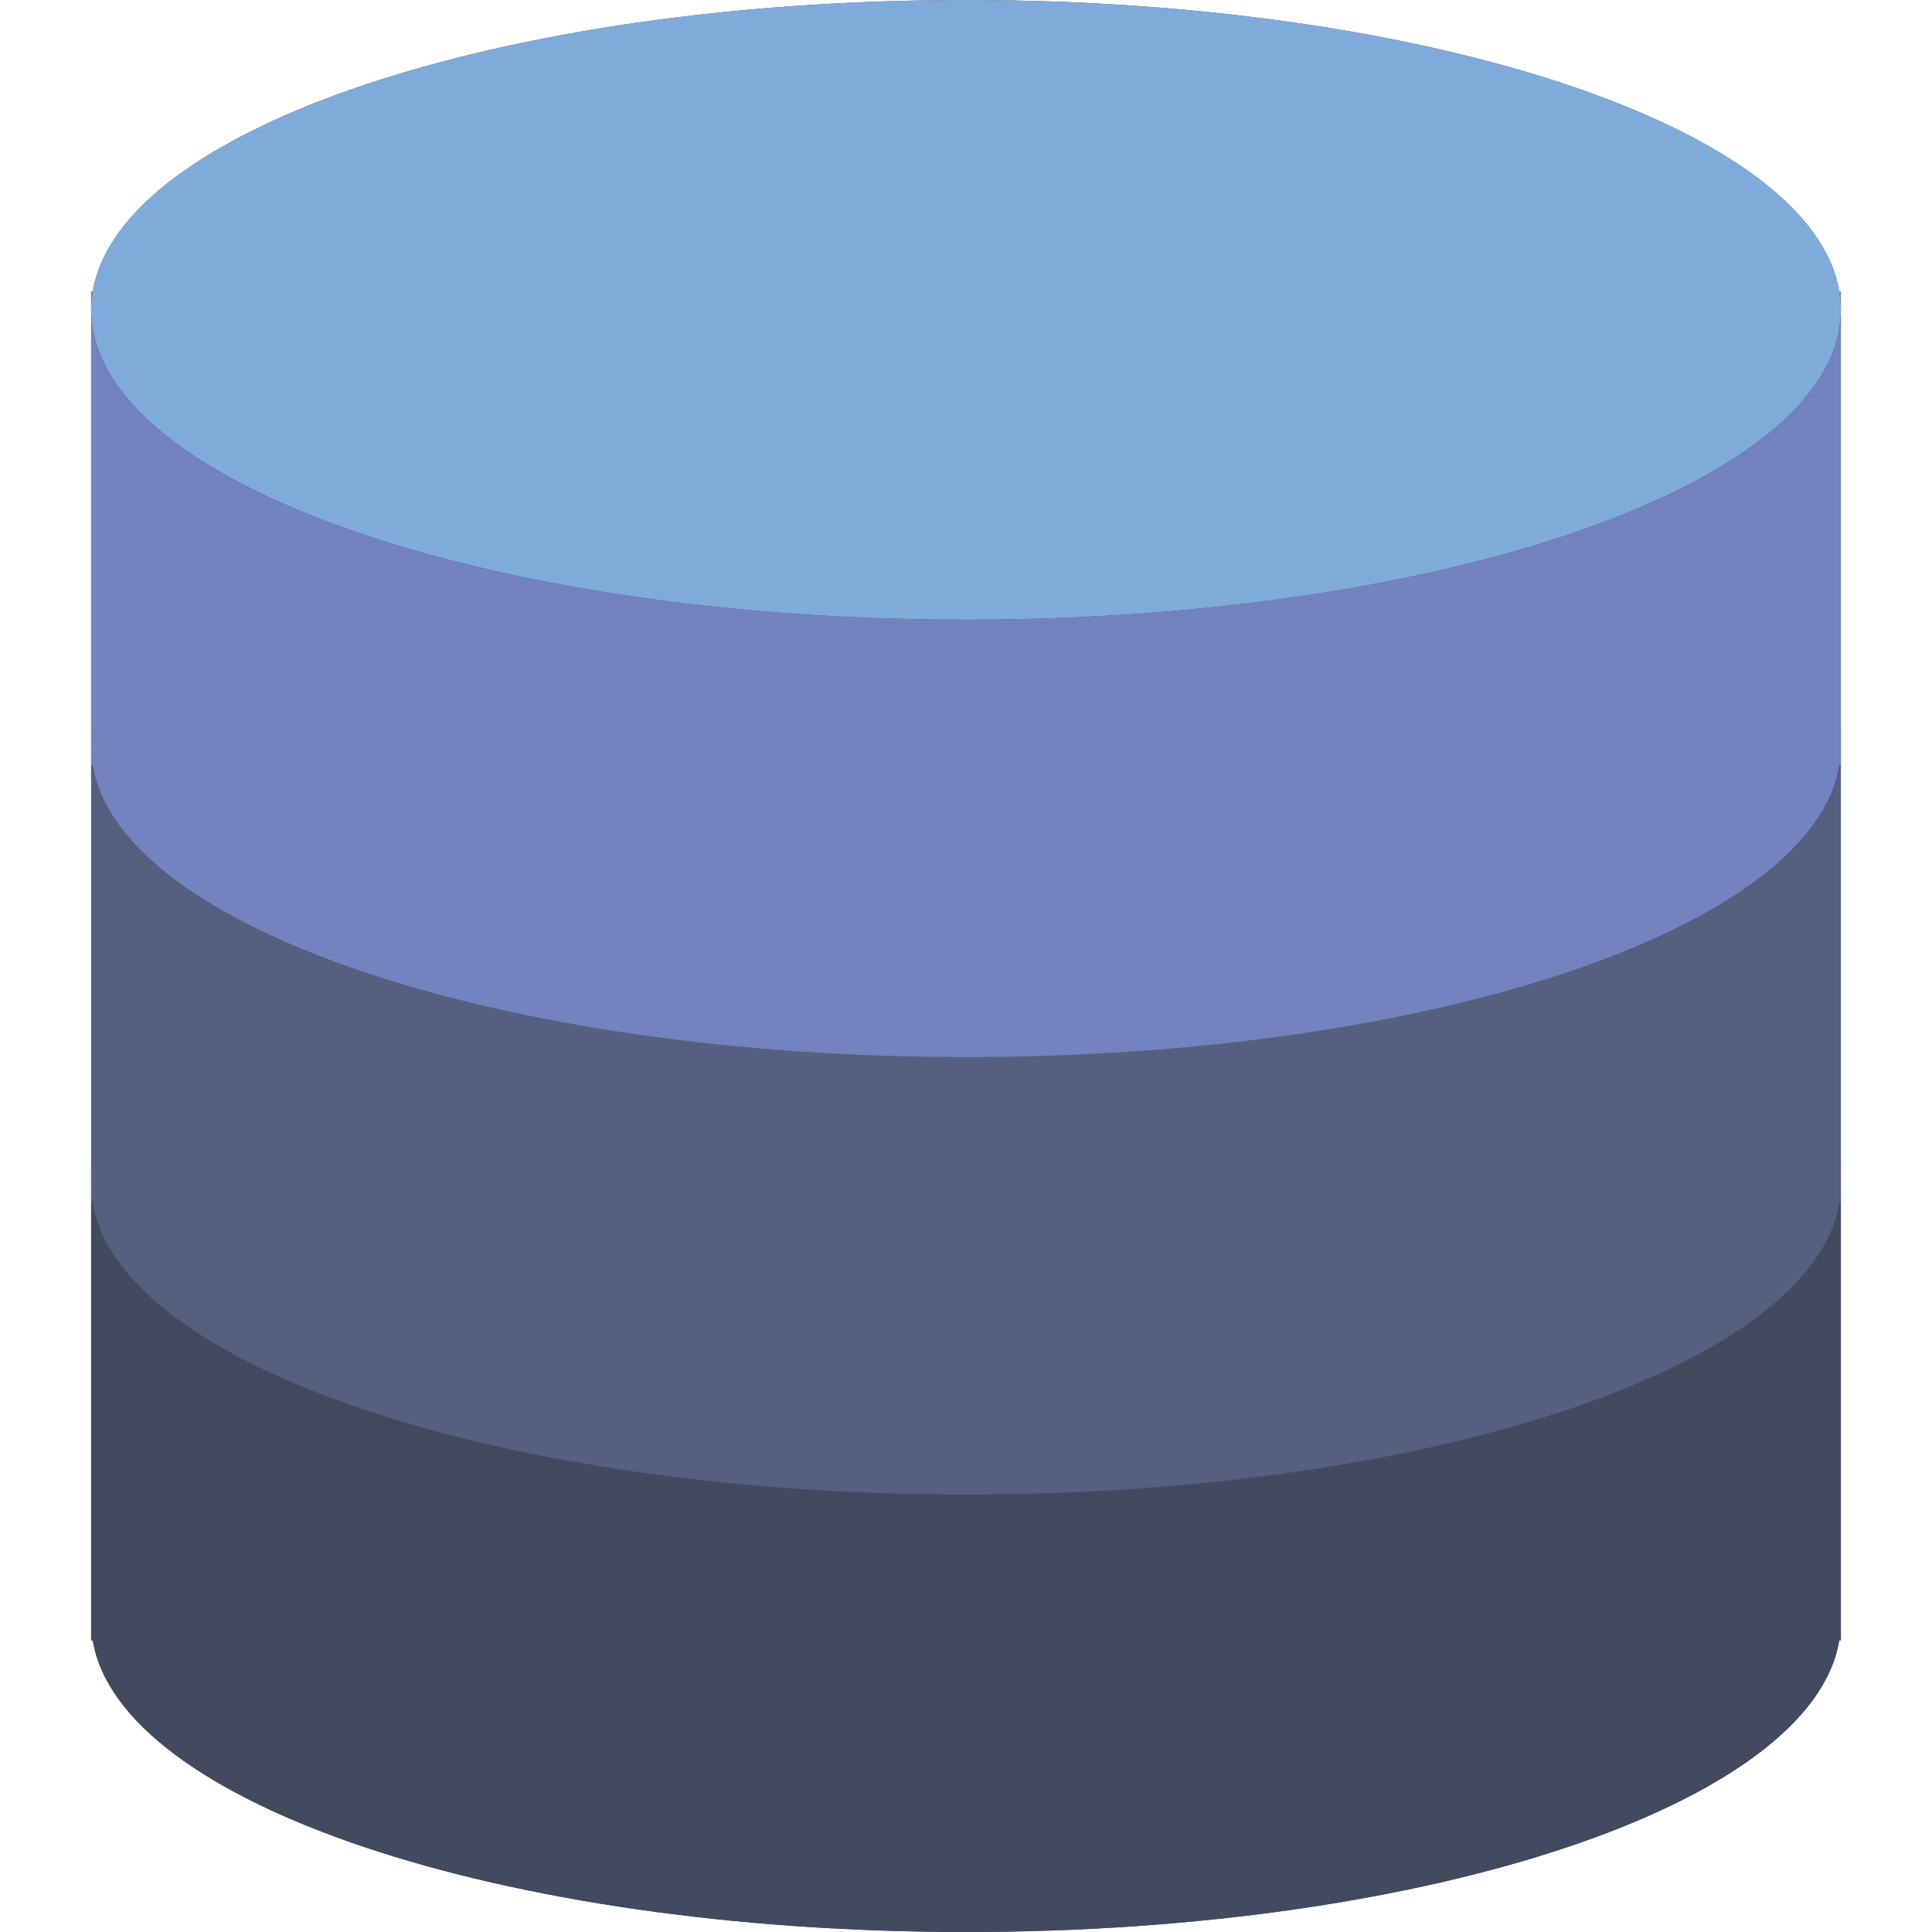
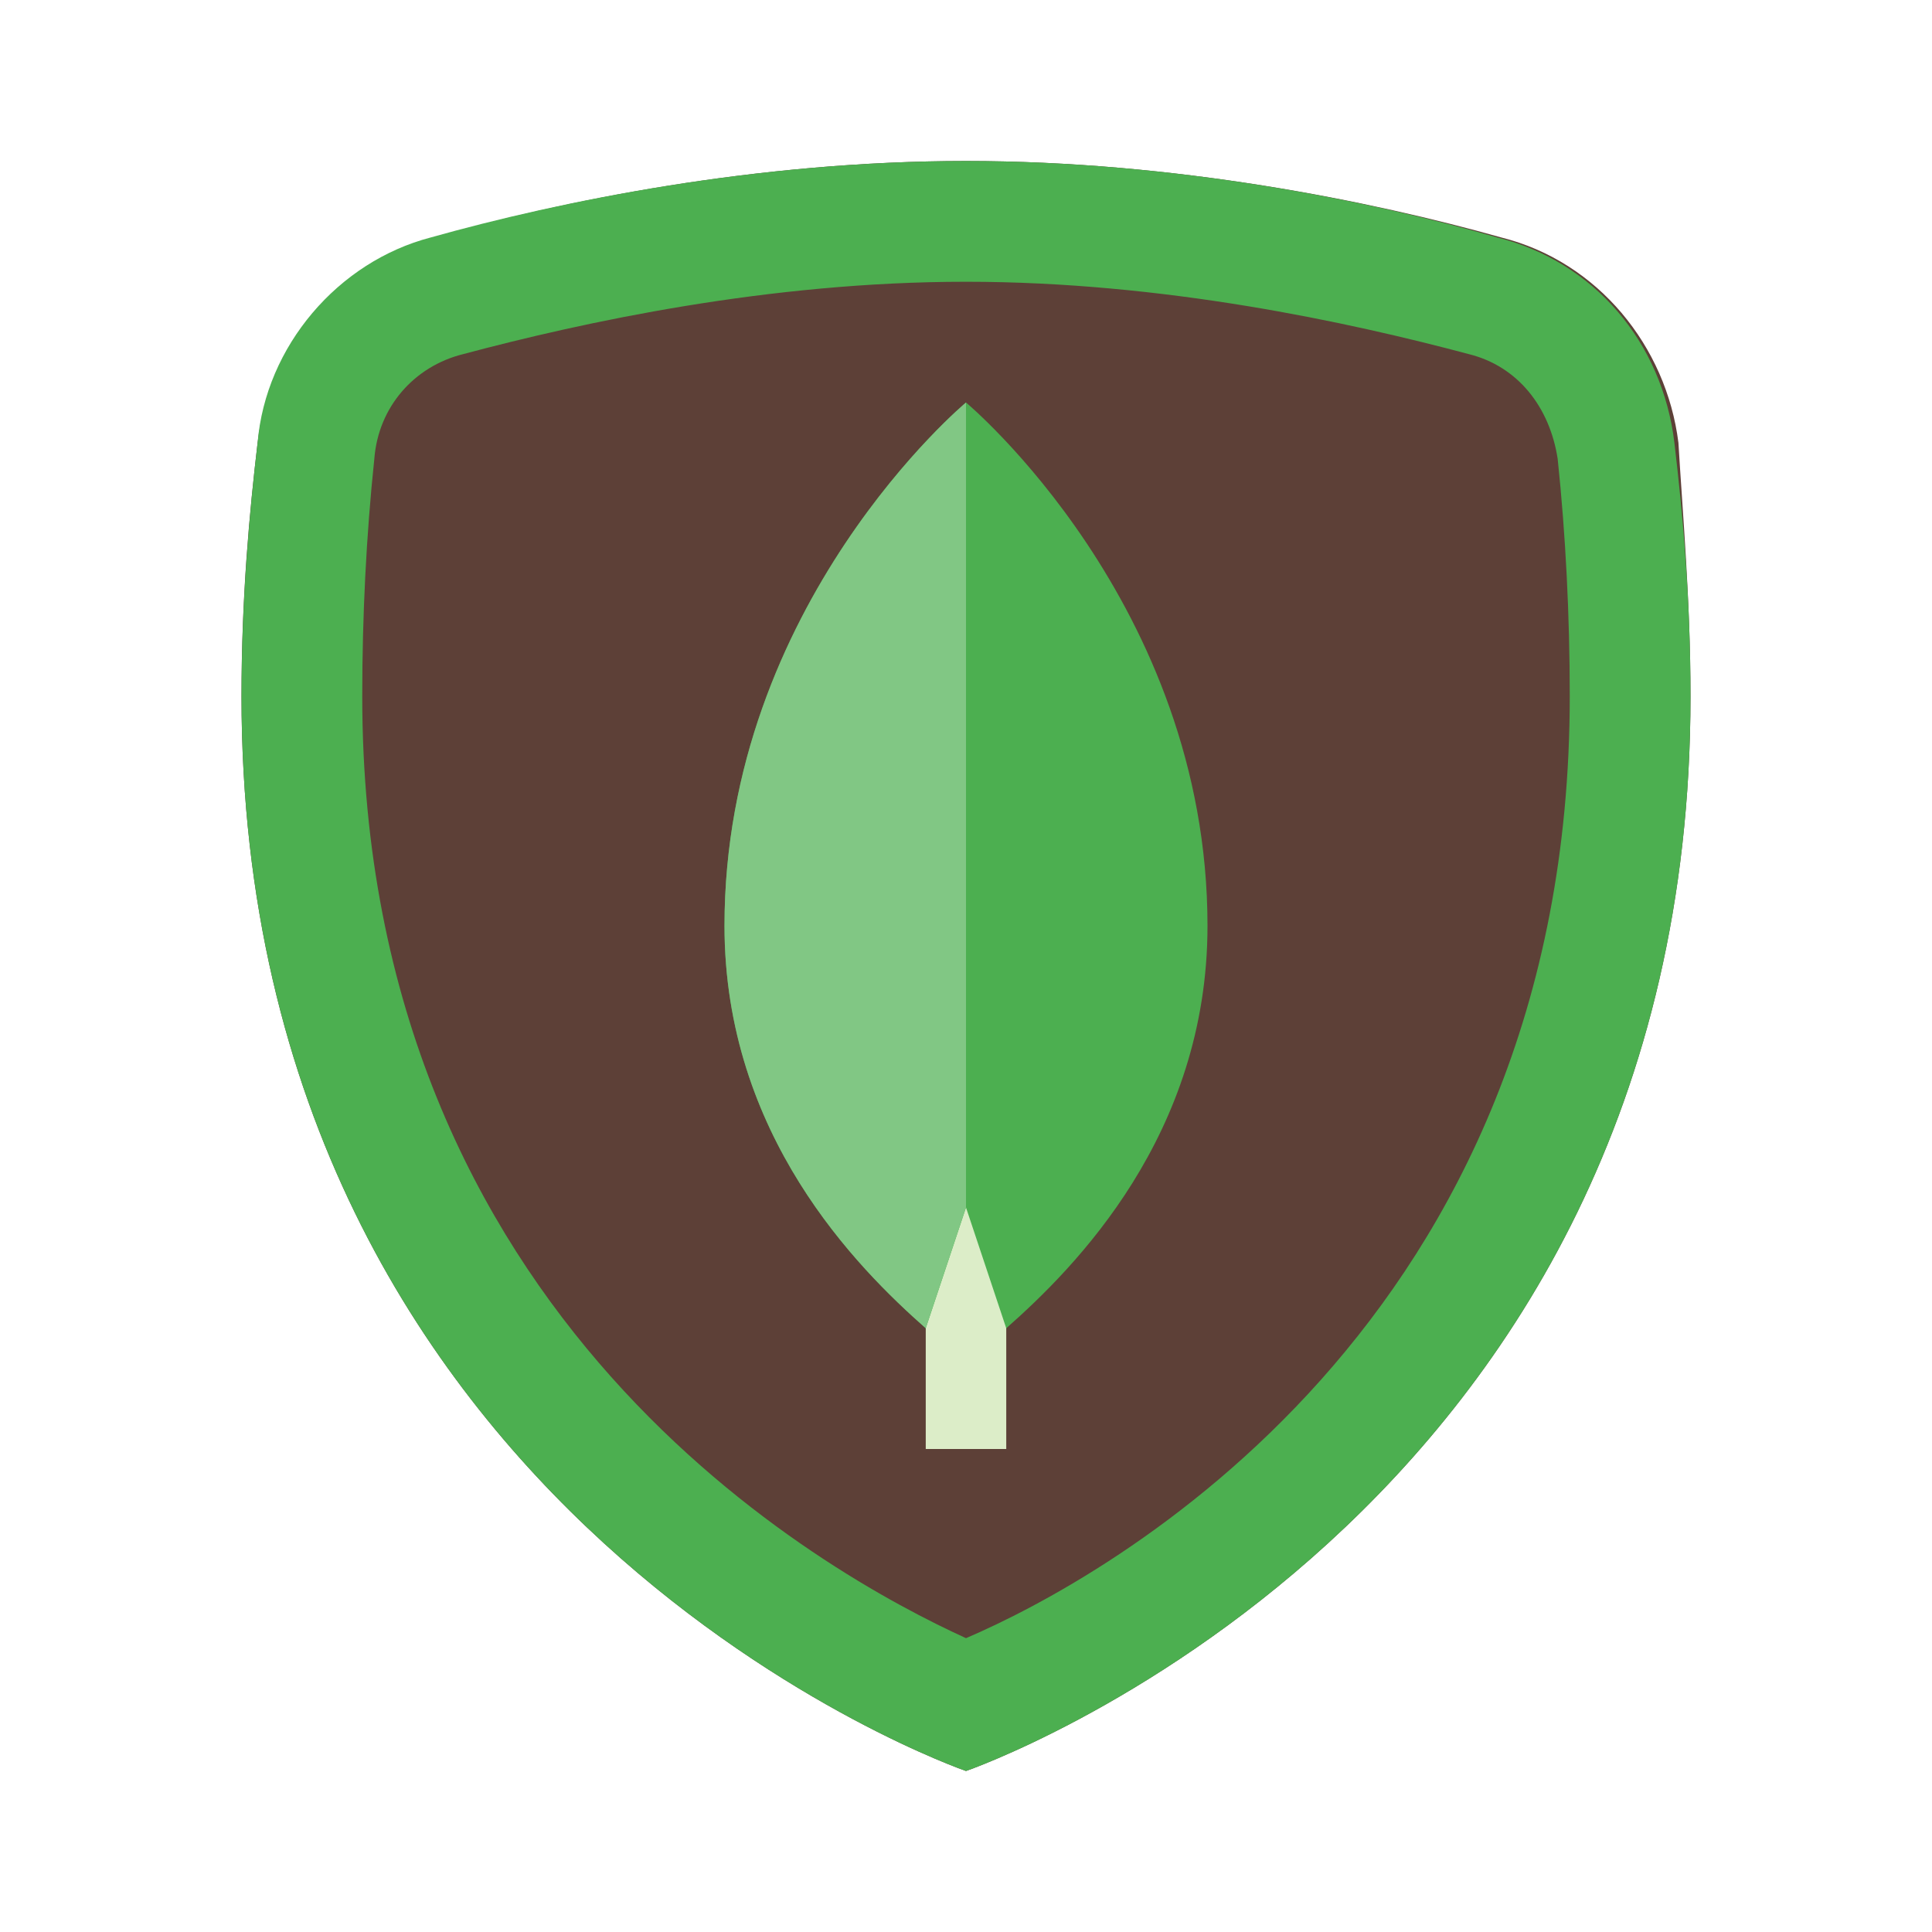
- <svg xmlns="http://www.w3.org/2000/svg" version="1.1" id="Capa_1" x="0px" y="0px" width="100%" height="100%" viewBox="0 0 53 53" style="enable-background:new 0 0 53 53;" xml:space="preserve">
-   <path style="fill:#424A60;" d="M50.455,8L50.455,8C49.724,3.538,39.281,0,26.5,0S3.276,3.538,2.545,8l0,0H2.5v0.5V20v0.5V21v11v0.5  V33v12h0.045c0.731,4.461,11.175,8,23.955,8s23.224-3.539,23.955-8H50.5V33v-0.5V32V21v-0.5V20V8.5V8H50.455z" />
-   <g>
-     <path style="fill:#424A60;" d="M26.5,41c-13.255,0-24-3.806-24-8.5V45h0.045c0.731,4.461,11.175,8,23.955,8s23.224-3.539,23.955-8   H50.5V32.5C50.5,37.194,39.755,41,26.5,41z" />
-     <path style="fill:#424A60;" d="M2.5,32v0.5c0-0.168,0.018-0.334,0.045-0.5H2.5z" />
-     <path style="fill:#424A60;" d="M50.455,32c0.027,0.166,0.045,0.332,0.045,0.5V32H50.455z" />
-   </g>
-   <g>
-     <path style="fill:#556080;" d="M26.5,29c-13.255,0-24-3.806-24-8.5V33h0.045c0.731,4.461,11.175,8,23.955,8s23.224-3.539,23.955-8   H50.5V20.5C50.5,25.194,39.755,29,26.5,29z" />
-     <path style="fill:#556080;" d="M2.5,20v0.5c0-0.168,0.018-0.334,0.045-0.5H2.5z" />
-     <path style="fill:#556080;" d="M50.455,20c0.027,0.166,0.045,0.332,0.045,0.5V20H50.455z" />
-   </g>
-   <ellipse style="fill:#7FABDA;" cx="26.5" cy="8.5" rx="24" ry="8.5" />
-   <g>
-     <path style="fill:#7383BF;" d="M26.5,17c-13.255,0-24-3.806-24-8.5V21h0.045c0.731,4.461,11.175,8,23.955,8s23.224-3.539,23.955-8   H50.5V8.5C50.5,13.194,39.755,17,26.5,17z" />
-     <path style="fill:#7383BF;" d="M2.5,8v0.5c0-0.168,0.018-0.334,0.045-0.5H2.5z" />
-     <path style="fill:#7383BF;" d="M50.455,8C50.482,8.166,50.5,8.332,50.5,8.5V8H50.455z" />
-   </g>
-   <g>
- </g>
-   <g>
- </g>
-   <g>
- </g>
-   <g>
- </g>
-   <g>
- </g>
-   <g>
- </g>
-   <g>
- </g>
-   <g>
- </g>
-   <g>
- </g>
-   <g>
- </g>
-   <g>
- </g>
-   <g>
- </g>
-   <g>
- </g>
-   <g>
- </g>
-   <g>
- </g>
+ <svg xmlns="http://www.w3.org/2000/svg" viewBox="0 0 48 48" width="100%" height="100%">
+   <path fill="#5d4037" d="M42,17.3C42,37.8,24,44,24,44S6,37.8,6,17.3c0-2.5,0.2-4.6,0.4-6.3c0.3-2.5,2-4.5,4.4-5.1 C13.9,5,18.8,4,24,4s10.1,1,13.3,1.9c2.4,0.6,4.1,2.7,4.4,5.1C41.8,12.7,42,14.9,42,17.3z" />
+   <path fill="#4caf50" d="M24,7c4.9,0,9.5,1,12.5,1.8c1.2,0.3,2,1.3,2.2,2.6c0.2,1.9,0.3,3.9,0.3,5.9c0,15.6-11.5,21.9-15,23.4 c-3.5-1.6-15-7.9-15-23.4c0-2,0.1-4,0.3-5.9c0.1-1.3,1-2.3,2.2-2.6C14.5,8,19.1,7,24,7 M24,4c-5.2,0-10.1,1-13.3,1.9 C8.4,6.5,6.6,8.6,6.4,11C6.2,12.7,6,14.9,6,17.3C6,37.8,24,44,24,44s18-6.2,18-26.7c0-2.5-0.2-4.6-0.4-6.3c-0.3-2.5-2-4.5-4.4-5.1 C34.1,5,29.2,4,24,4L24,4z" />
+   <path fill="#dcedc8" d="M23 28H25V36H23z" />
+   <path fill="#4caf50" d="M24,10c0,0-6,5-6,13c0,5.2,3.3,8.5,5,10l1-3l1,3c1.7-1.5,5-4.8,5-10C30,15,24,10,24,10z" />
+   <path fill="#81c784" d="M24,10c0,0-6,5-6,13c0,5.2,3.3,8.5,5,10l1-3V10z" />
</svg>
